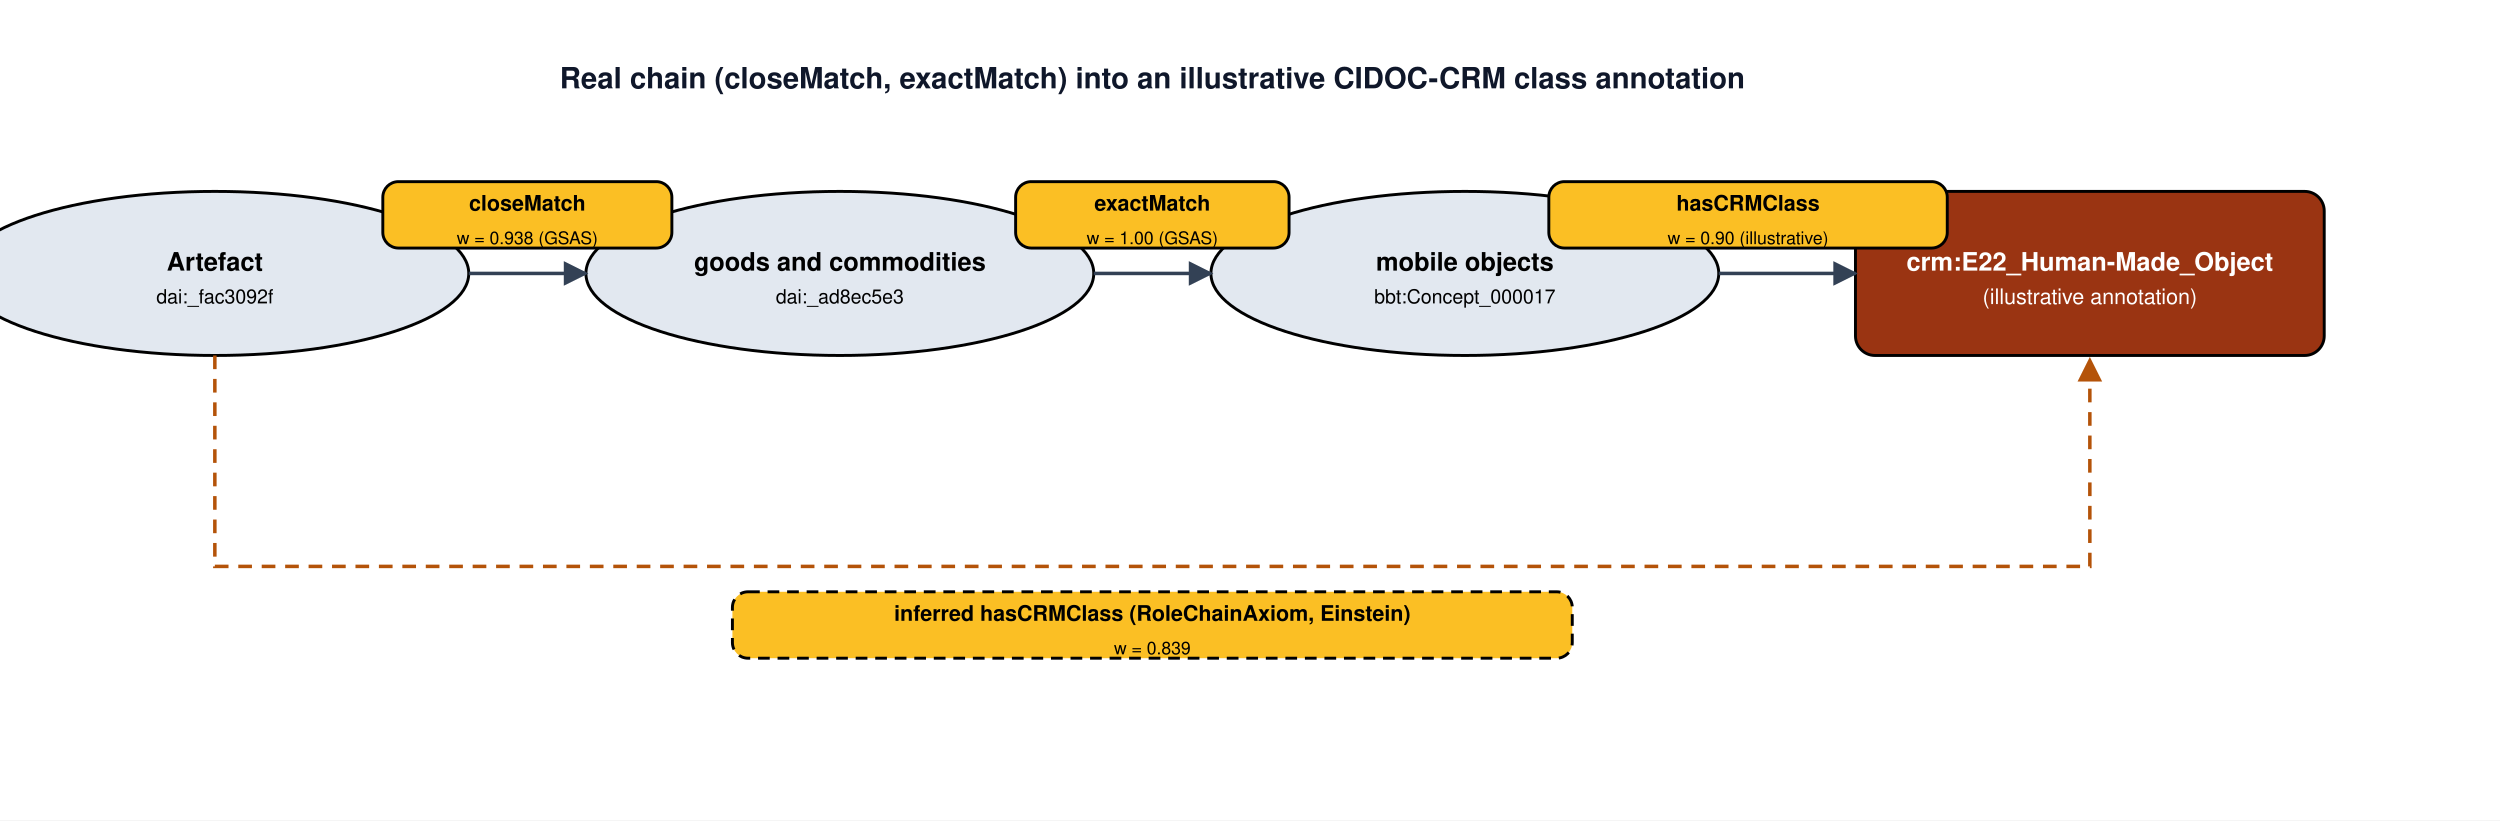
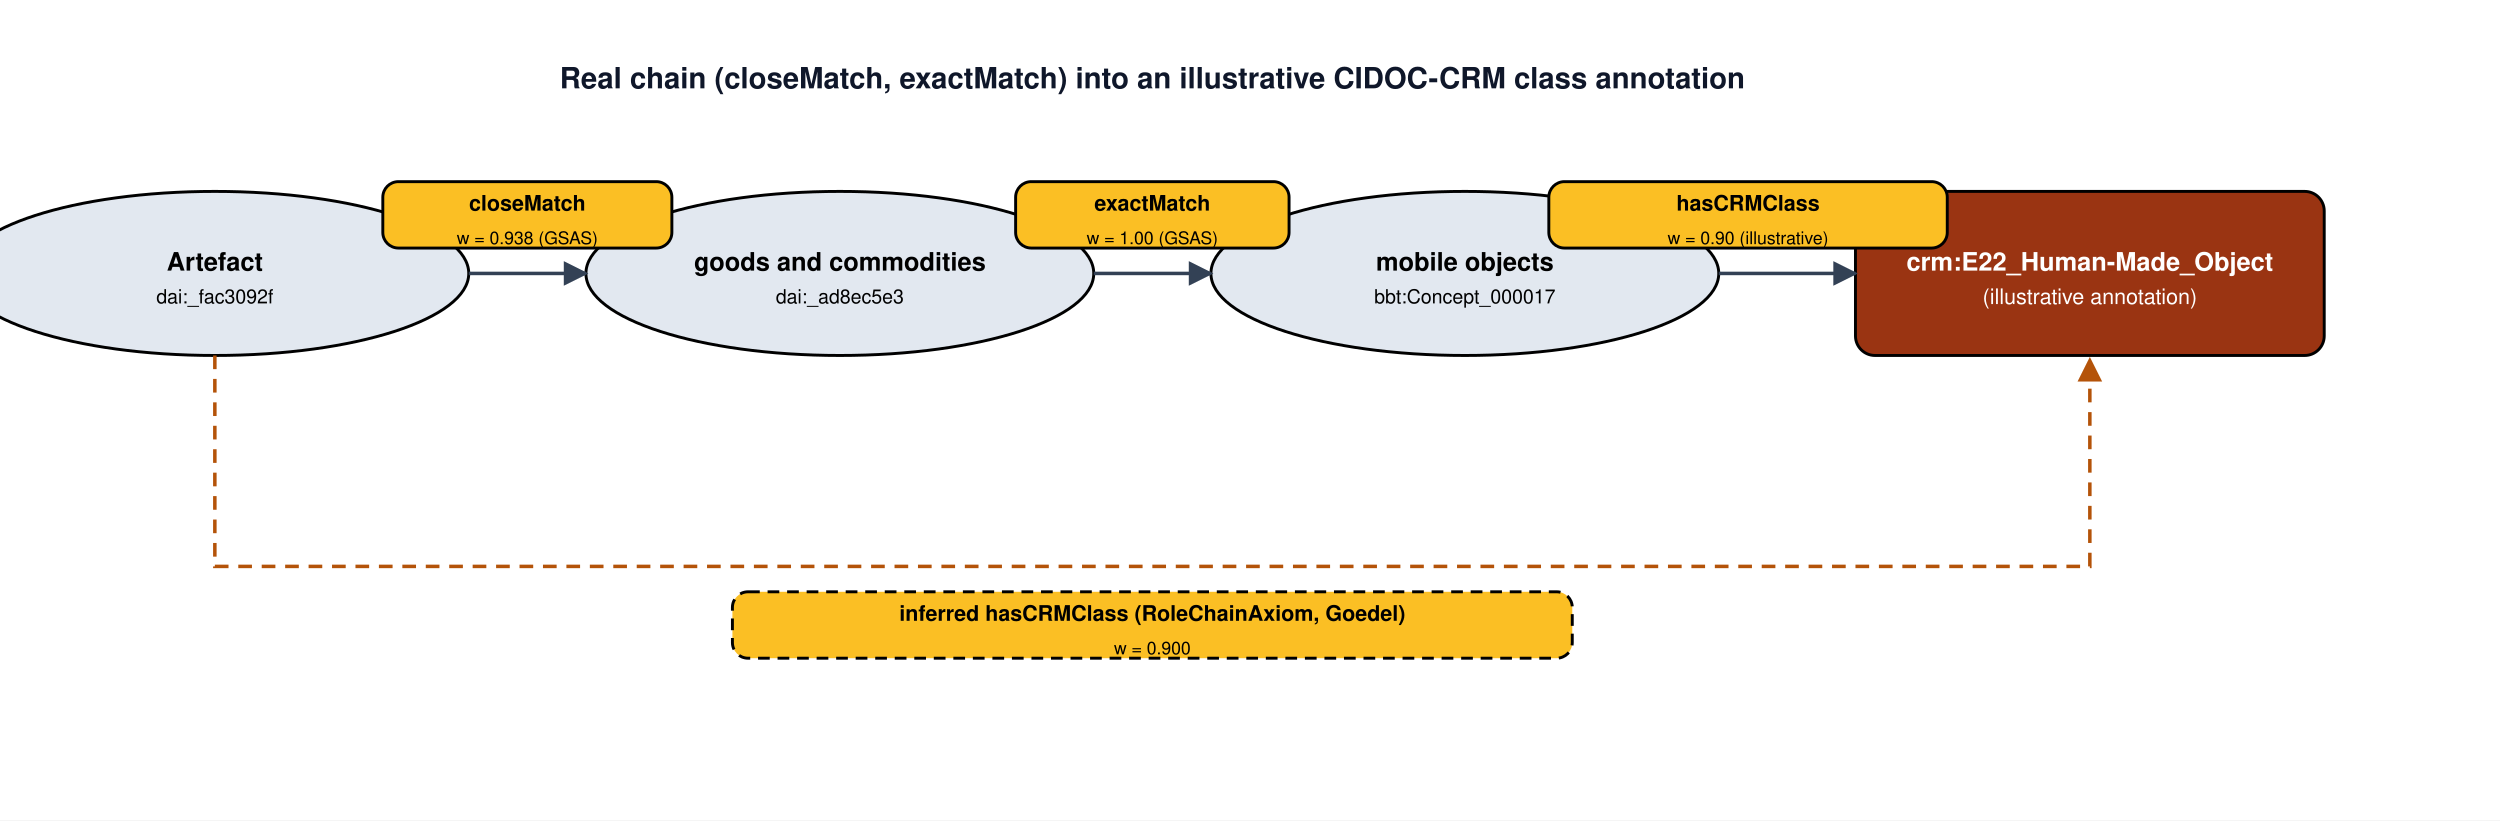
<svg xmlns="http://www.w3.org/2000/svg" viewBox="0 0 1280 420" width="1280" height="420">
  <defs>
    <marker id="arrowhead_0" viewBox="0 0 10 10" refX="9" refY="5" markerWidth="7" markerHeight="7" orient="auto-start-reverse">
      <path d="M0,0 L10,5 L0,10 z" fill="#334155" />
    </marker>
    <marker id="arrowhead_1" viewBox="0 0 10 10" refX="9" refY="5" markerWidth="7" markerHeight="7" orient="auto-start-reverse">
      <path d="M0,0 L10,5 L0,10 z" fill="#b45309" />
    </marker>
  </defs>
  <rect x="0" y="0" width="1280" height="420" fill="#ffffff" />
  <ellipse cx="110.0" cy="140.0" rx="130.0" ry="42.0" fill="#e2e8f0" stroke="#000000" stroke-width="1.5" />
  <text x="110.0" y="134.0" text-anchor="middle" dominant-baseline="middle" font-family="Segoe UI, Helvetica, Arial, sans-serif" font-size="13" font-weight="600" fill="#000000">Artefact</text>
  <text x="110.0" y="152.0" text-anchor="middle" dominant-baseline="middle" font-family="Segoe UI, Helvetica, Arial, sans-serif" font-size="10" fill="#000000">dai:_fac3092f</text>
  <ellipse cx="430.0" cy="140.0" rx="130.0" ry="42.0" fill="#e2e8f0" stroke="#000000" stroke-width="1.5" />
  <text x="430.0" y="134.0" text-anchor="middle" dominant-baseline="middle" font-family="Segoe UI, Helvetica, Arial, sans-serif" font-size="13" font-weight="600" fill="#000000">goods and commodities</text>
  <text x="430.0" y="152.0" text-anchor="middle" dominant-baseline="middle" font-family="Segoe UI, Helvetica, Arial, sans-serif" font-size="10" fill="#000000">dai:_ad8ec5e3</text>
  <ellipse cx="750.0" cy="140.0" rx="130.0" ry="42.0" fill="#e2e8f0" stroke="#000000" stroke-width="1.5" />
  <text x="750.0" y="134.0" text-anchor="middle" dominant-baseline="middle" font-family="Segoe UI, Helvetica, Arial, sans-serif" font-size="13" font-weight="600" fill="#000000">mobile objects</text>
  <text x="750.0" y="152.0" text-anchor="middle" dominant-baseline="middle" font-family="Segoe UI, Helvetica, Arial, sans-serif" font-size="10" fill="#000000">bbt:Concept_000017</text>
  <rect x="950.0" y="98.0" width="240.0" height="84.0" rx="10" ry="10" fill="#9a3412" stroke="#000000" stroke-width="1.5" />
  <text x="1070.0" y="134.0" text-anchor="middle" dominant-baseline="middle" font-family="Segoe UI, Helvetica, Arial, sans-serif" font-size="13" font-weight="600" fill="#ffffff">crm:E22_Human-Made_Object</text>
  <text x="1070.0" y="152.0" text-anchor="middle" dominant-baseline="middle" font-family="Segoe UI, Helvetica, Arial, sans-serif" font-size="11" fill="#ffffff">(illustrative annotation)</text>
  <line x1="240.0" y1="140.0" x2="300.0" y2="140.0" stroke="#334155" stroke-width="1.8" marker-end="url(#arrowhead_0)" />
  <rect x="196.0" y="93.0" width="148.0" height="34.0" rx="8" ry="8" fill="#fbbf24" stroke="#000000" stroke-width="1.5" />
  <text x="270.0" y="104.0" text-anchor="middle" dominant-baseline="middle" font-family="Segoe UI, Helvetica, Arial, sans-serif" font-size="11" font-weight="600" fill="#000000">closeMatch</text>
  <text x="270.0" y="122.0" text-anchor="middle" dominant-baseline="middle" font-family="Segoe UI, Helvetica, Arial, sans-serif" font-size="9" fill="#000000">w = 0.938 (GSAS)</text>
  <line x1="560.0" y1="140.0" x2="620.0" y2="140.0" stroke="#334155" stroke-width="1.8" marker-end="url(#arrowhead_0)" />
  <rect x="520.0" y="93.0" width="140.0" height="34.0" rx="8" ry="8" fill="#fbbf24" stroke="#000000" stroke-width="1.5" />
  <text x="590.0" y="104.0" text-anchor="middle" dominant-baseline="middle" font-family="Segoe UI, Helvetica, Arial, sans-serif" font-size="11" font-weight="600" fill="#000000">exactMatch</text>
  <text x="590.0" y="122.0" text-anchor="middle" dominant-baseline="middle" font-family="Segoe UI, Helvetica, Arial, sans-serif" font-size="9" fill="#000000">w = 1.00 (GSAS)</text>
  <line x1="880.0" y1="140.0" x2="950.0" y2="140.0" stroke="#334155" stroke-width="1.8" marker-end="url(#arrowhead_0)" />
  <rect x="793.0" y="93.0" width="204.0" height="34.0" rx="8" ry="8" fill="#fbbf24" stroke="#000000" stroke-width="1.5" />
  <text x="895.0" y="104.0" text-anchor="middle" dominant-baseline="middle" font-family="Segoe UI, Helvetica, Arial, sans-serif" font-size="11" font-weight="600" fill="#000000">hasCRMClass</text>
  <text x="895.0" y="122.0" text-anchor="middle" dominant-baseline="middle" font-family="Segoe UI, Helvetica, Arial, sans-serif" font-size="9" fill="#000000">w = 0.90 (illustrative)</text>
  <polyline points="110.0,182.0 110.0,290.0 1070.0,290.0 1070.0,184.0" fill="none" stroke="#b45309" stroke-width="1.8" stroke-dasharray="7,5" marker-end="url(#arrowhead_1)" />
  <rect x="375.0" y="303.0" width="430.0" height="34.0" rx="8" ry="8" fill="#fbbf24" stroke="#000000" stroke-width="1.5" stroke-dasharray="6,4" />
-   <text x="590.0" y="314.0" text-anchor="middle" dominant-baseline="middle" font-family="Segoe UI, Helvetica, Arial, sans-serif" font-size="11" font-weight="600" fill="#000000">inferred hasCRMClass (RoleChainAxiom, Einstein)</text>
-   <text x="590.0" y="332.0" text-anchor="middle" dominant-baseline="middle" font-family="Segoe UI, Helvetica, Arial, sans-serif" font-size="9" fill="#000000">w = 0.839</text>
+   <text x="590.0" y="314.0" text-anchor="middle" dominant-baseline="middle" font-family="Segoe UI, Helvetica, Arial, sans-serif" font-size="11" font-weight="600" fill="#000000">inferred hasCRMClass (RoleChainAxiom, Goedel)</text>
+   <text x="590.0" y="332.0" text-anchor="middle" dominant-baseline="middle" font-family="Segoe UI, Helvetica, Arial, sans-serif" font-size="9" fill="#000000">w = 0.900</text>
  <text x="590.0" y="40.0" text-anchor="middle" dominant-baseline="middle" font-family="Segoe UI, Helvetica, Arial, sans-serif" font-size="15" font-weight="600" fill="#0f172a">Real chain (closeMatch, exactMatch) into an illustrative CIDOC-CRM class annotation</text>
</svg>
